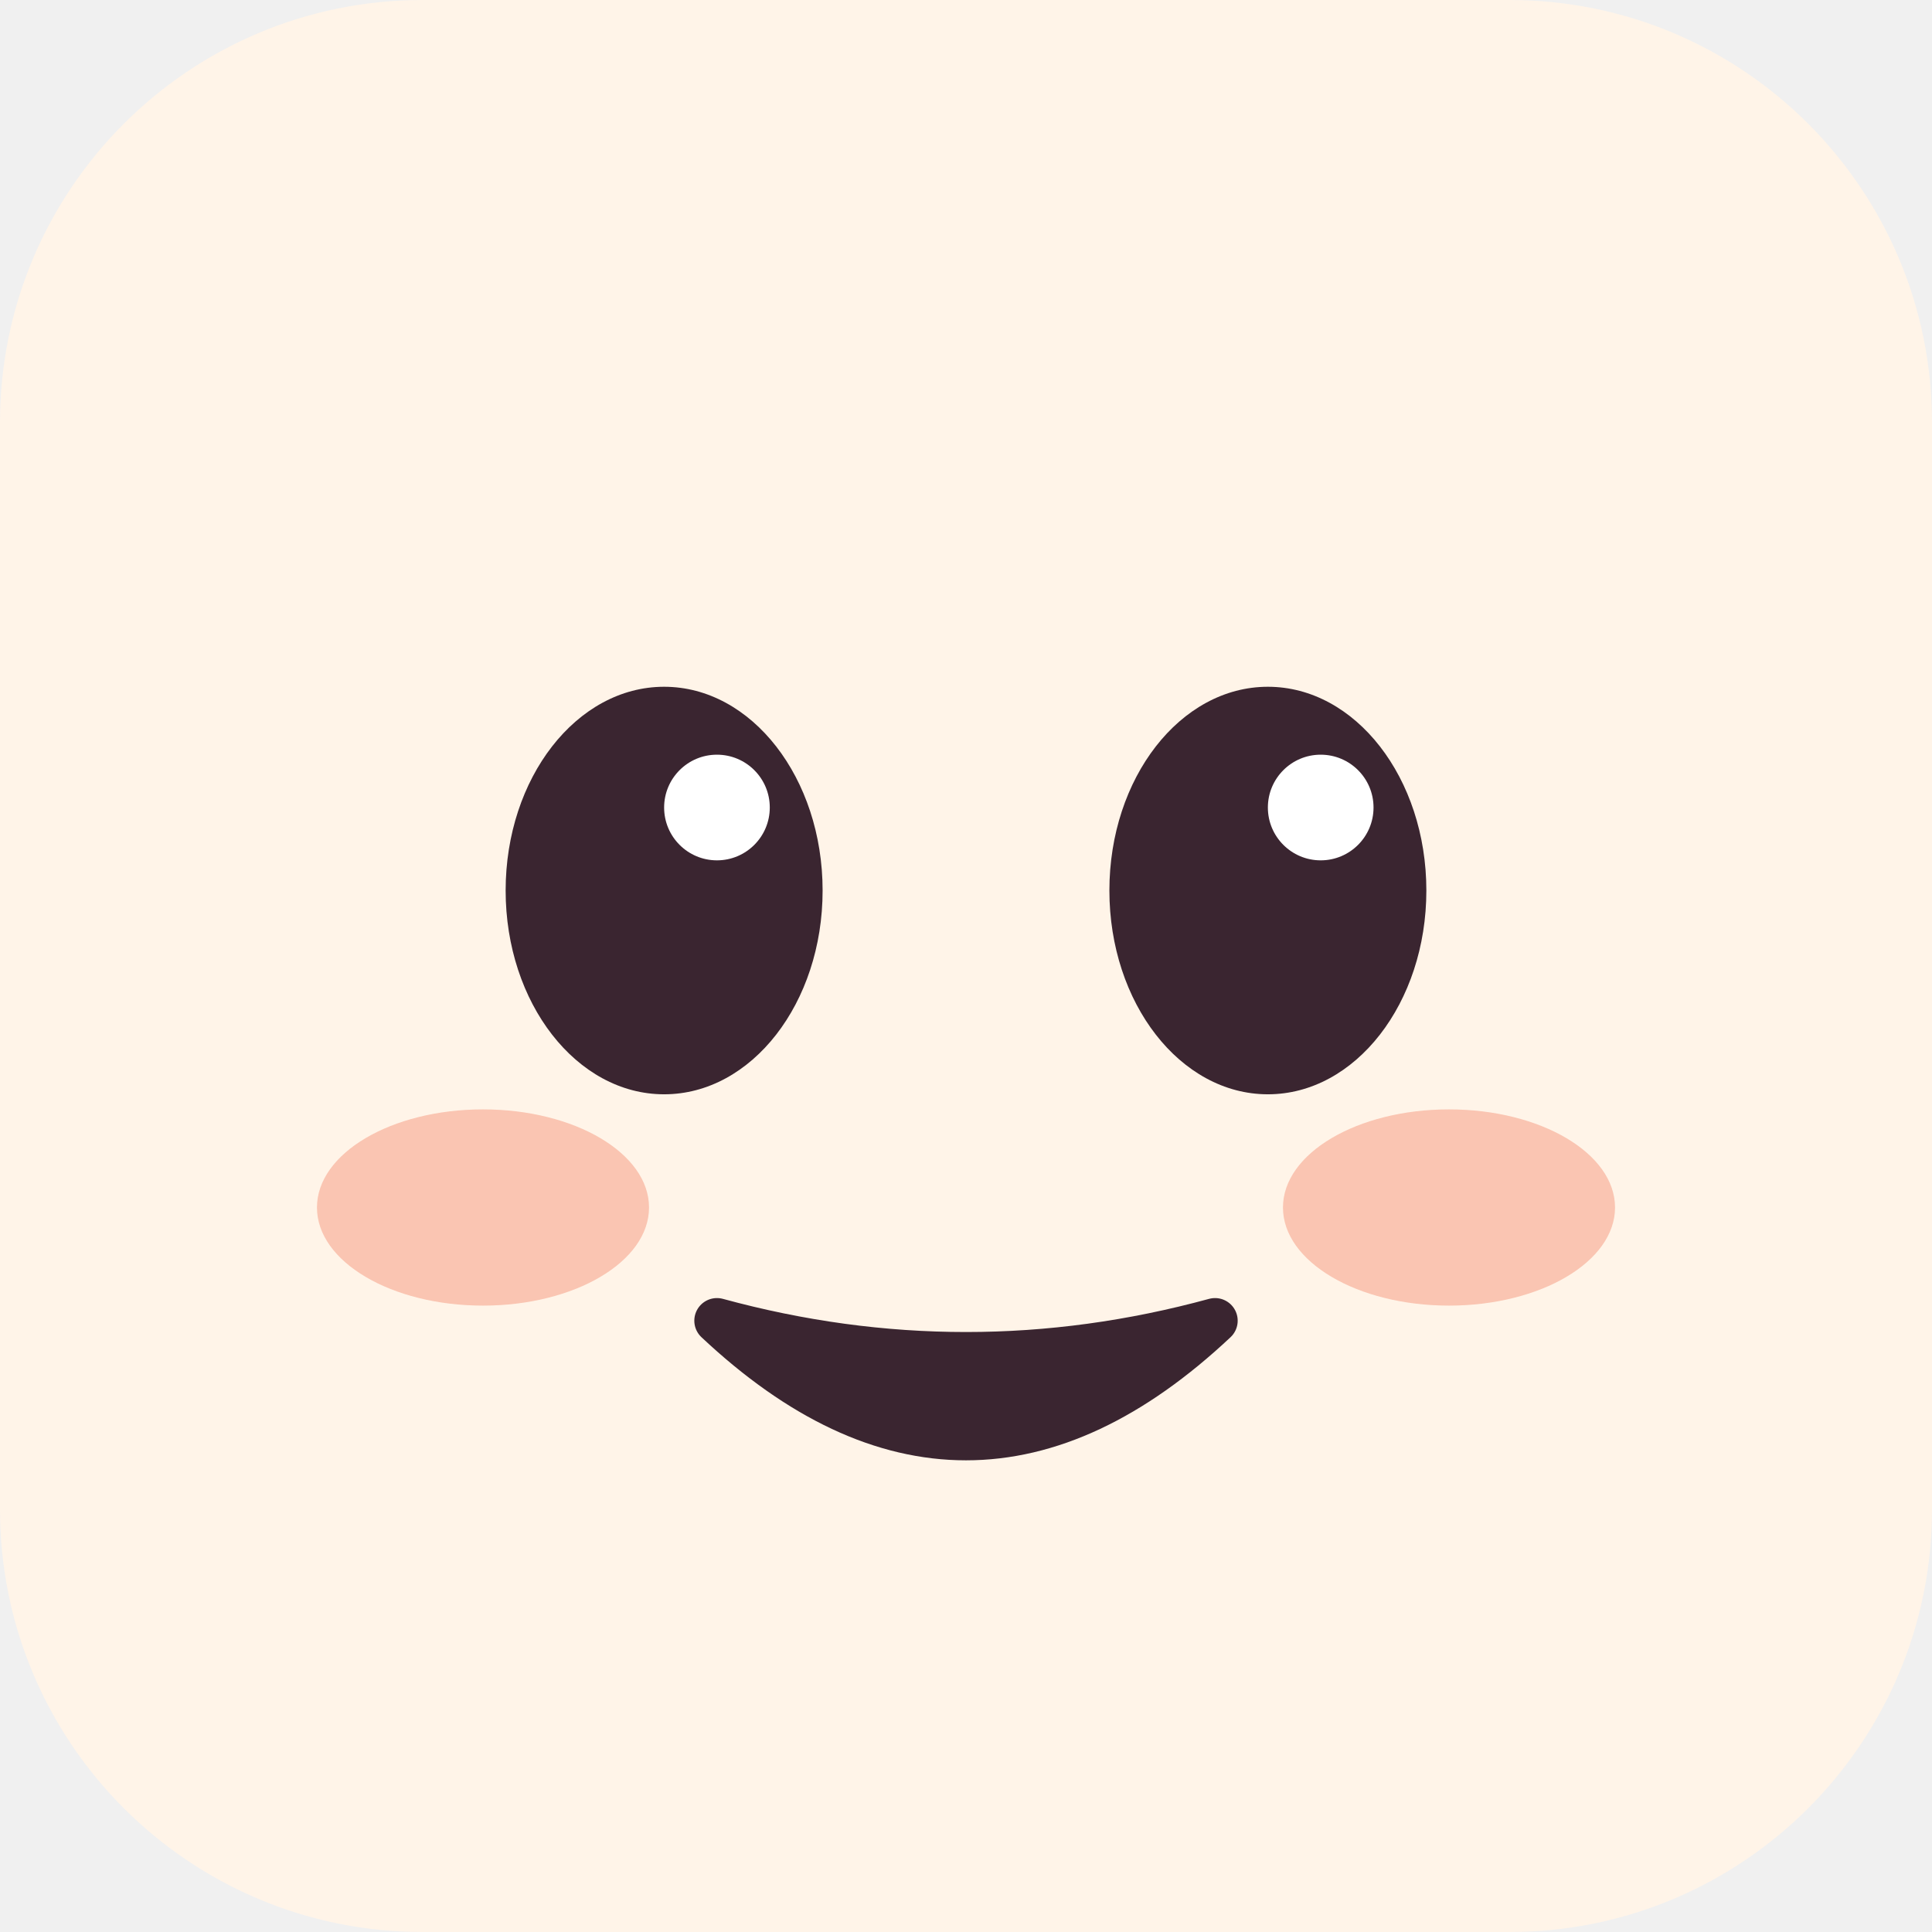
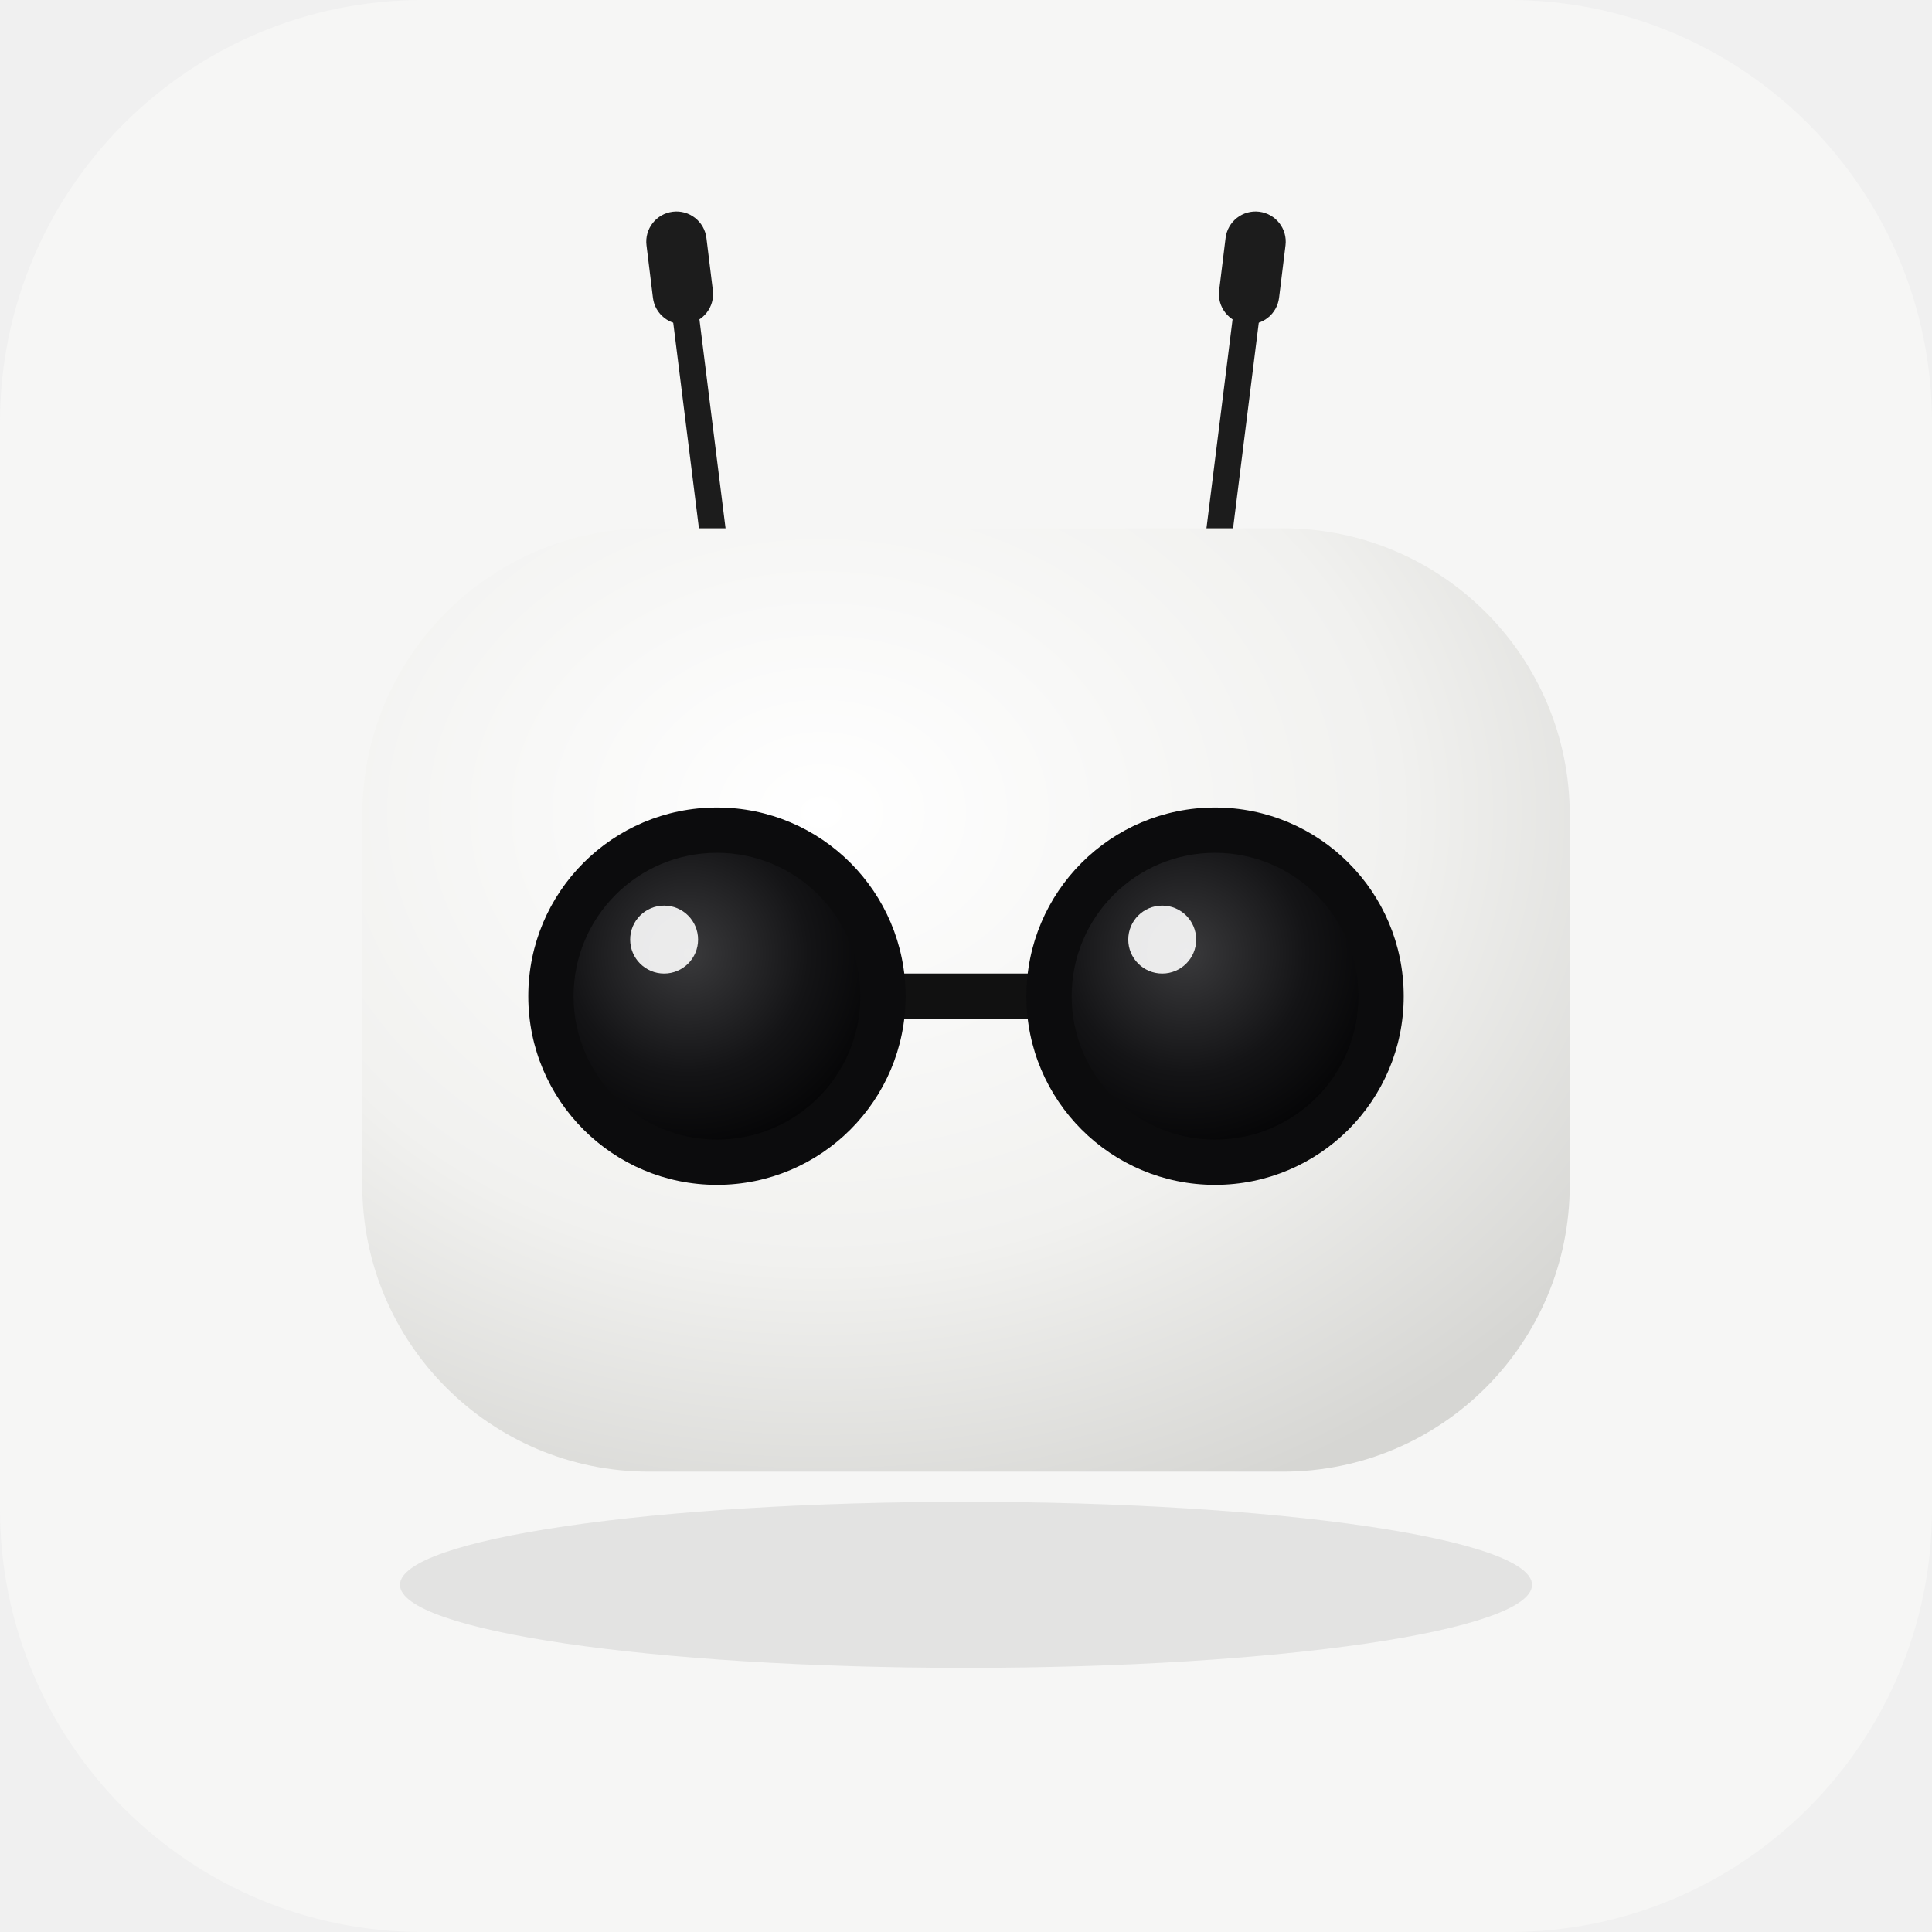
<svg xmlns="http://www.w3.org/2000/svg" viewBox="0 0 512 512">
-   <rect width="512" height="512" rx="112" fill="#FFF4E8" />
-   <ellipse cx="128" cy="320" rx="44" ry="26" fill="#F59E85" opacity=".55" />
-   <ellipse cx="384" cy="320" rx="44" ry="26" fill="#F59E85" opacity=".55" />
-   <ellipse cx="176" cy="236" rx="42" ry="54" fill="#3A2530" />
-   <ellipse cx="336" cy="236" rx="42" ry="54" fill="#3A2530" />
-   <circle cx="190" cy="214" r="14" fill="#fff" />
-   <circle cx="350" cy="214" r="14" fill="#fff" />
-   <path d="M190 350 Q256 368 322 350 Q256 412 190 350 Z" fill="#3A2530" stroke="#3A2530" stroke-width="12" stroke-linejoin="round" />
+   <defs>
+     <radialGradient id="shell" cx="38%" cy="30%" r="80%">
+       <stop offset="0%" stop-color="#ffffff" />
+       <stop offset="60%" stop-color="#f1f1ef" />
+       <stop offset="100%" stop-color="#d6d6d3" />
+     </radialGradient>
+     <radialGradient id="lens" cx="40%" cy="35%" r="70%">
+       <stop offset="0%" stop-color="#3a3a3c" />
+       <stop offset="60%" stop-color="#141416" />
+       <stop offset="100%" stop-color="#050506" />
+     </radialGradient>
+   </defs>
+   <rect width="512" height="512" rx="112" fill="#F6F6F5" />
+   <path d="M190 150 L180 70 M322 150 L332 70" stroke="#1c1c1c" stroke-width="7" stroke-linecap="round" />
+   <rect x="172" y="56" width="16" height="30" rx="8" fill="#1c1c1c" transform="rotate(-7 180 70)" />
+   <rect x="324" y="56" width="16" height="30" rx="8" fill="#1c1c1c" transform="rotate(7 332 70)" />
+   <ellipse cx="256" cy="420" rx="150" ry="22" fill="rgba(0,0,0,0.08)" />
+   <rect x="96" y="140" width="320" height="250" rx="76" fill="url(#shell)" />
+   <rect x="226" y="258" width="60" height="12" rx="6" fill="#111" />
+   <circle cx="190" cy="264" r="50" fill="#0c0c0d" />
+   <circle cx="190" cy="264" r="38" fill="url(#lens)" />
+   <circle cx="176" cy="249" r="9" fill="#fff" opacity="0.9" />
+   <circle cx="322" cy="264" r="50" fill="#0c0c0d" />
+   <circle cx="322" cy="264" r="38" fill="url(#lens)" />
+   <circle cx="308" cy="249" r="9" fill="#fff" opacity="0.9" />
</svg>
